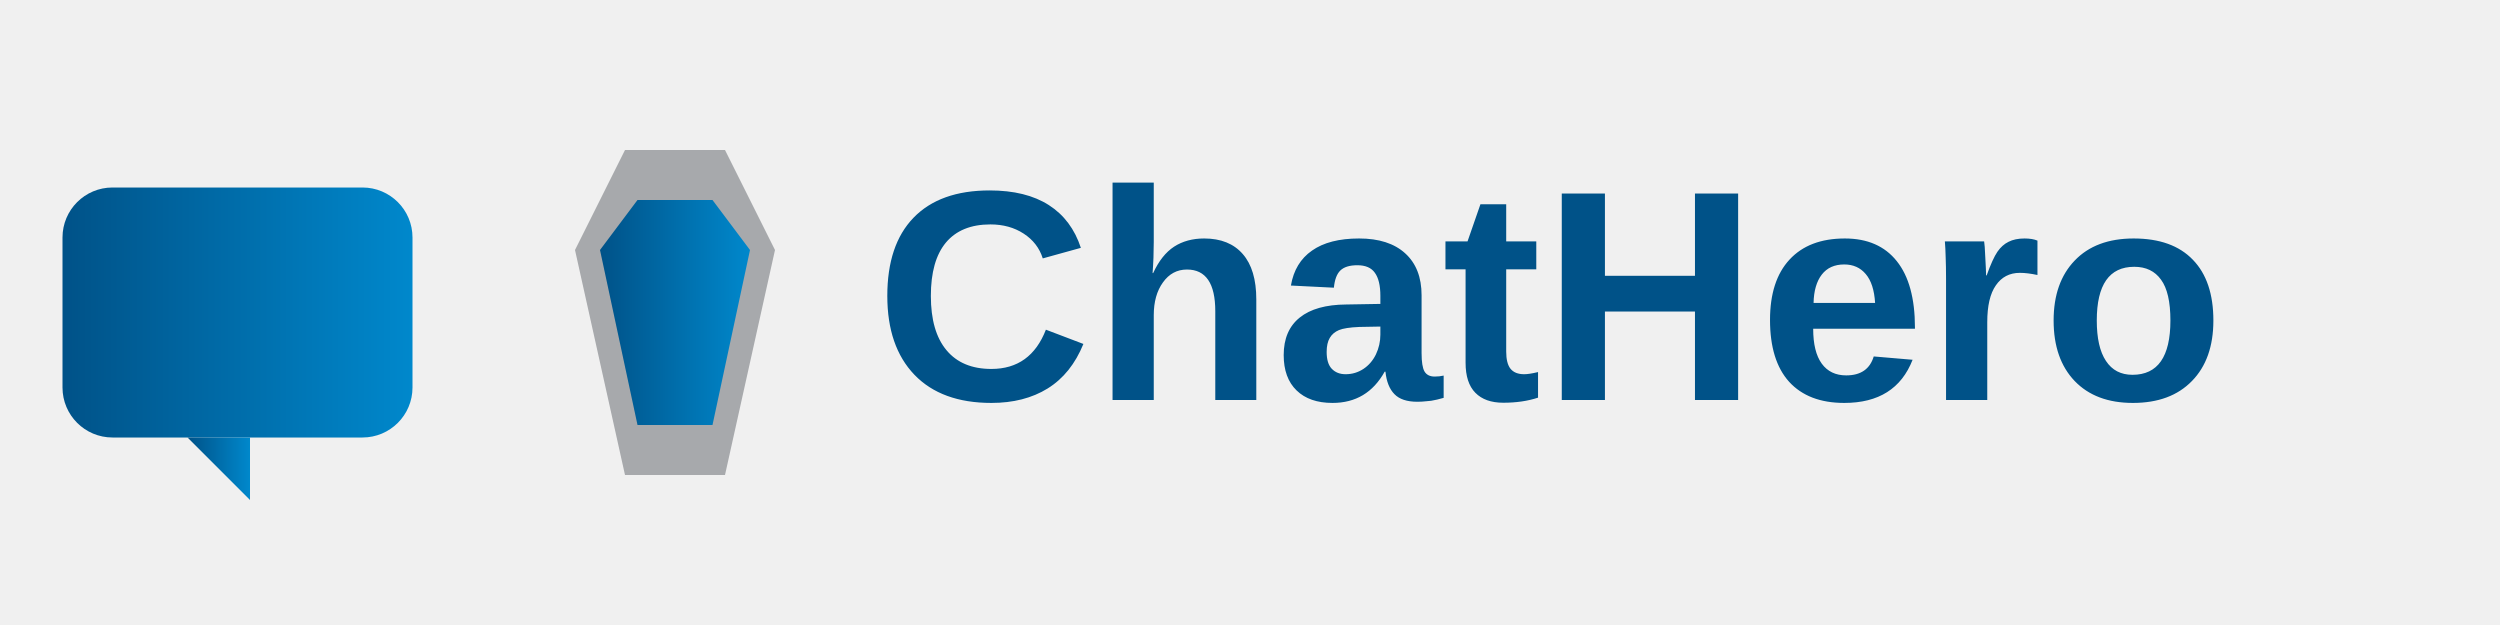
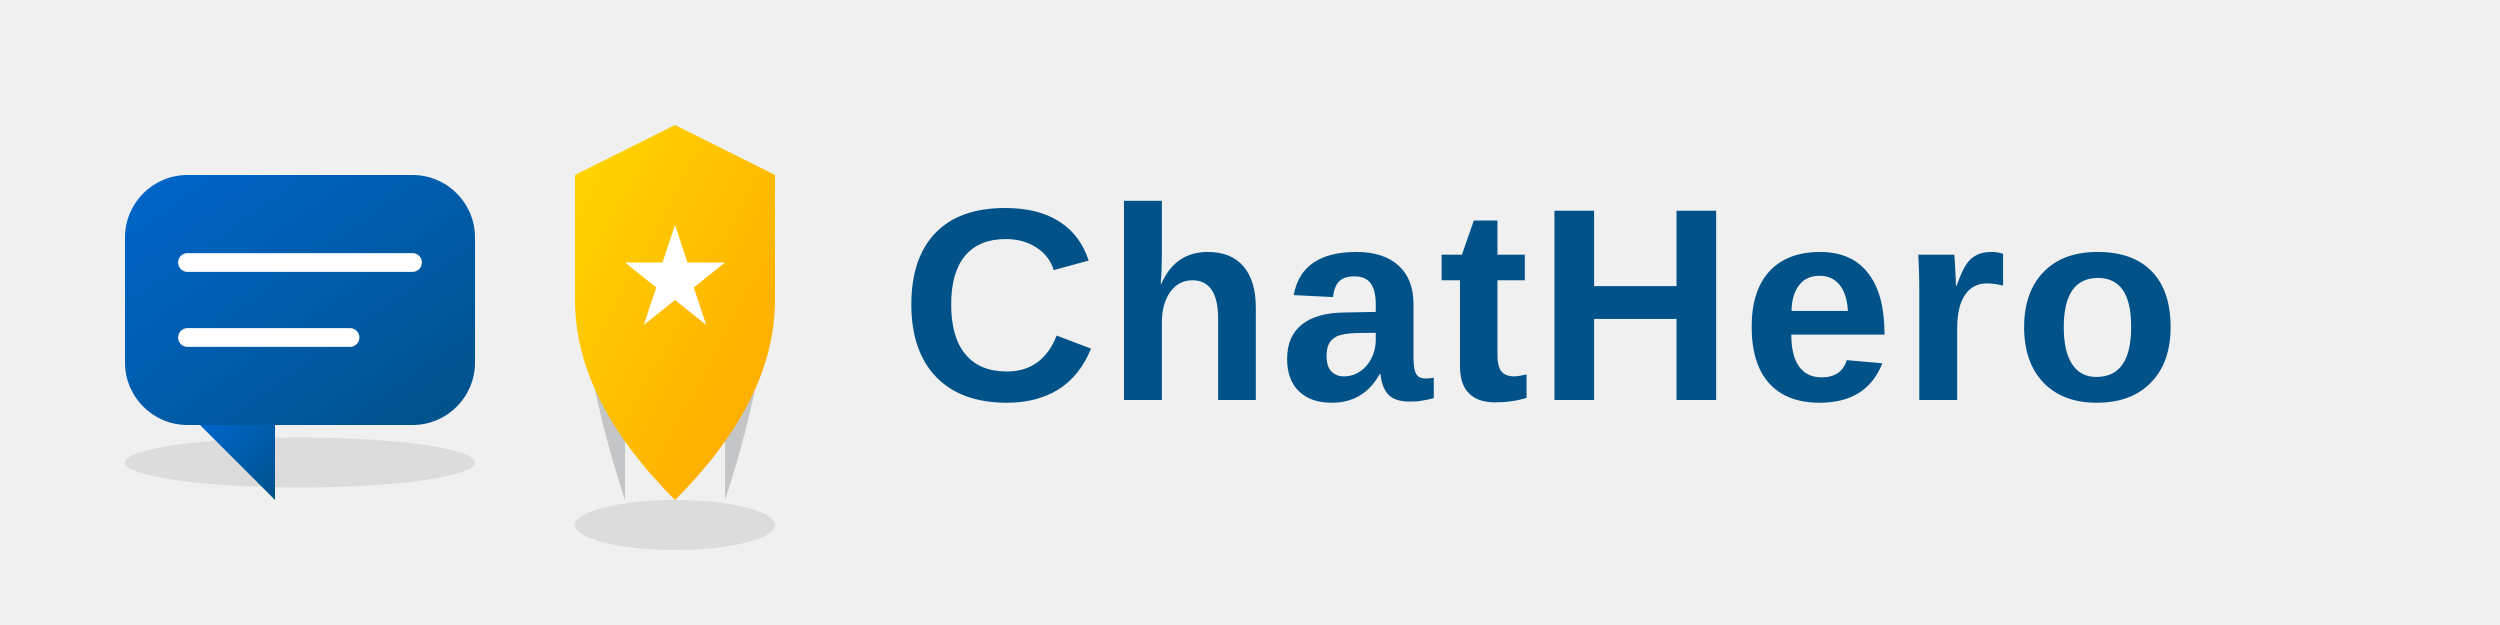
<svg xmlns="http://www.w3.org/2000/svg" width="200" height="50">
  <defs>
-     <linearGradient id="gradient" x1="0%" y1="0%" x2="100%" y2="0%">
-       <stop offset="0%" style="stop-color:#005288;stop-opacity:1" />
-       <stop offset="100%" style="stop-color:#0088cc;stop-opacity:1" />
+     <linearGradient id="gradient" x1="0%" y1="0%" x2="100%" y2="100%">
+       <stop offset="0%" style="stop-color:#0066cc;stop-opacity:1" />
+       <stop offset="100%" style="stop-color:#005288;stop-opacity:1" />
+     </linearGradient>
+     <linearGradient id="shieldGradient" x1="0%" y1="0%" x2="100%" y2="100%">
+       <stop offset="0%" style="stop-color:#FFD700;stop-opacity:1" />
+       <stop offset="100%" style="stop-color:#FFA500;stop-opacity:1" />
    </linearGradient>
  </defs>
-   <rect x="5" y="15" width="28" height="20" rx="4" fill="url(#gradient)" />
-   <polygon points="15,35 20,40 20,35" fill="url(#gradient)" />
-   <path d="M 50 12 L 58 12 L 62 20 L 58 38 L 50 38 L 46 20 Z" fill="#A7A9AC" />
-   <path d="M 51 16 L 57 16 L 60 20 L 57 34 L 51 34 L 48 20 Z" fill="url(#gradient)" />
-   <text x="70" y="32" font-family="Arial, sans-serif" font-size="24" font-weight="bold" fill="#005288">
+   <g transform="translate(8, 10)">
+     <ellipse cx="16" cy="27" rx="14" ry="2" fill="#00000015" />
+     <rect x="2" y="4" width="28" height="20" rx="5" fill="url(#gradient)" />
+     <polygon points="8,24 14,30 14,24" fill="url(#gradient)" />
+     <line x1="7" y1="11" x2="25" y2="11" stroke="white" stroke-width="1.5" stroke-linecap="round" />
+     <line x1="7" y1="17" x2="20" y2="17" stroke="white" stroke-width="1.5" stroke-linecap="round" />
+   </g>
+   <g transform="translate(42, 8)">
+     <ellipse cx="12" cy="34" rx="8" ry="2" fill="#00000015" />
+     <path d="M 8 6 Q 4 12, 5 20 Q 6 26, 8 32 L 8 6" fill="#A7A9AC" opacity="0.6" />
+     <path d="M 16 6 Q 20 12, 19 20 Q 18 26, 16 32 L 16 6" fill="#A7A9AC" opacity="0.6" />
+     <path d="M 12 2 L 20 6 L 20 16 Q 20 24, 12 32 Q 4 24, 4 16 L 4 6 Z" fill="url(#shieldGradient)" />
+     <path d="M 12 10 L 13 13 L 16 13 L 13.5 15 L 14.5 18 L 12 16 L 9.5 18 L 10.5 15 L 8 13 L 11 13 Z" fill="white" />
+   </g>
+   <text x="72" y="32" font-family="'Segoe UI', Arial, sans-serif" font-size="22" font-weight="600" fill="#005288" letter-spacing="0.5">
    ChatHero
  </text>
</svg>
